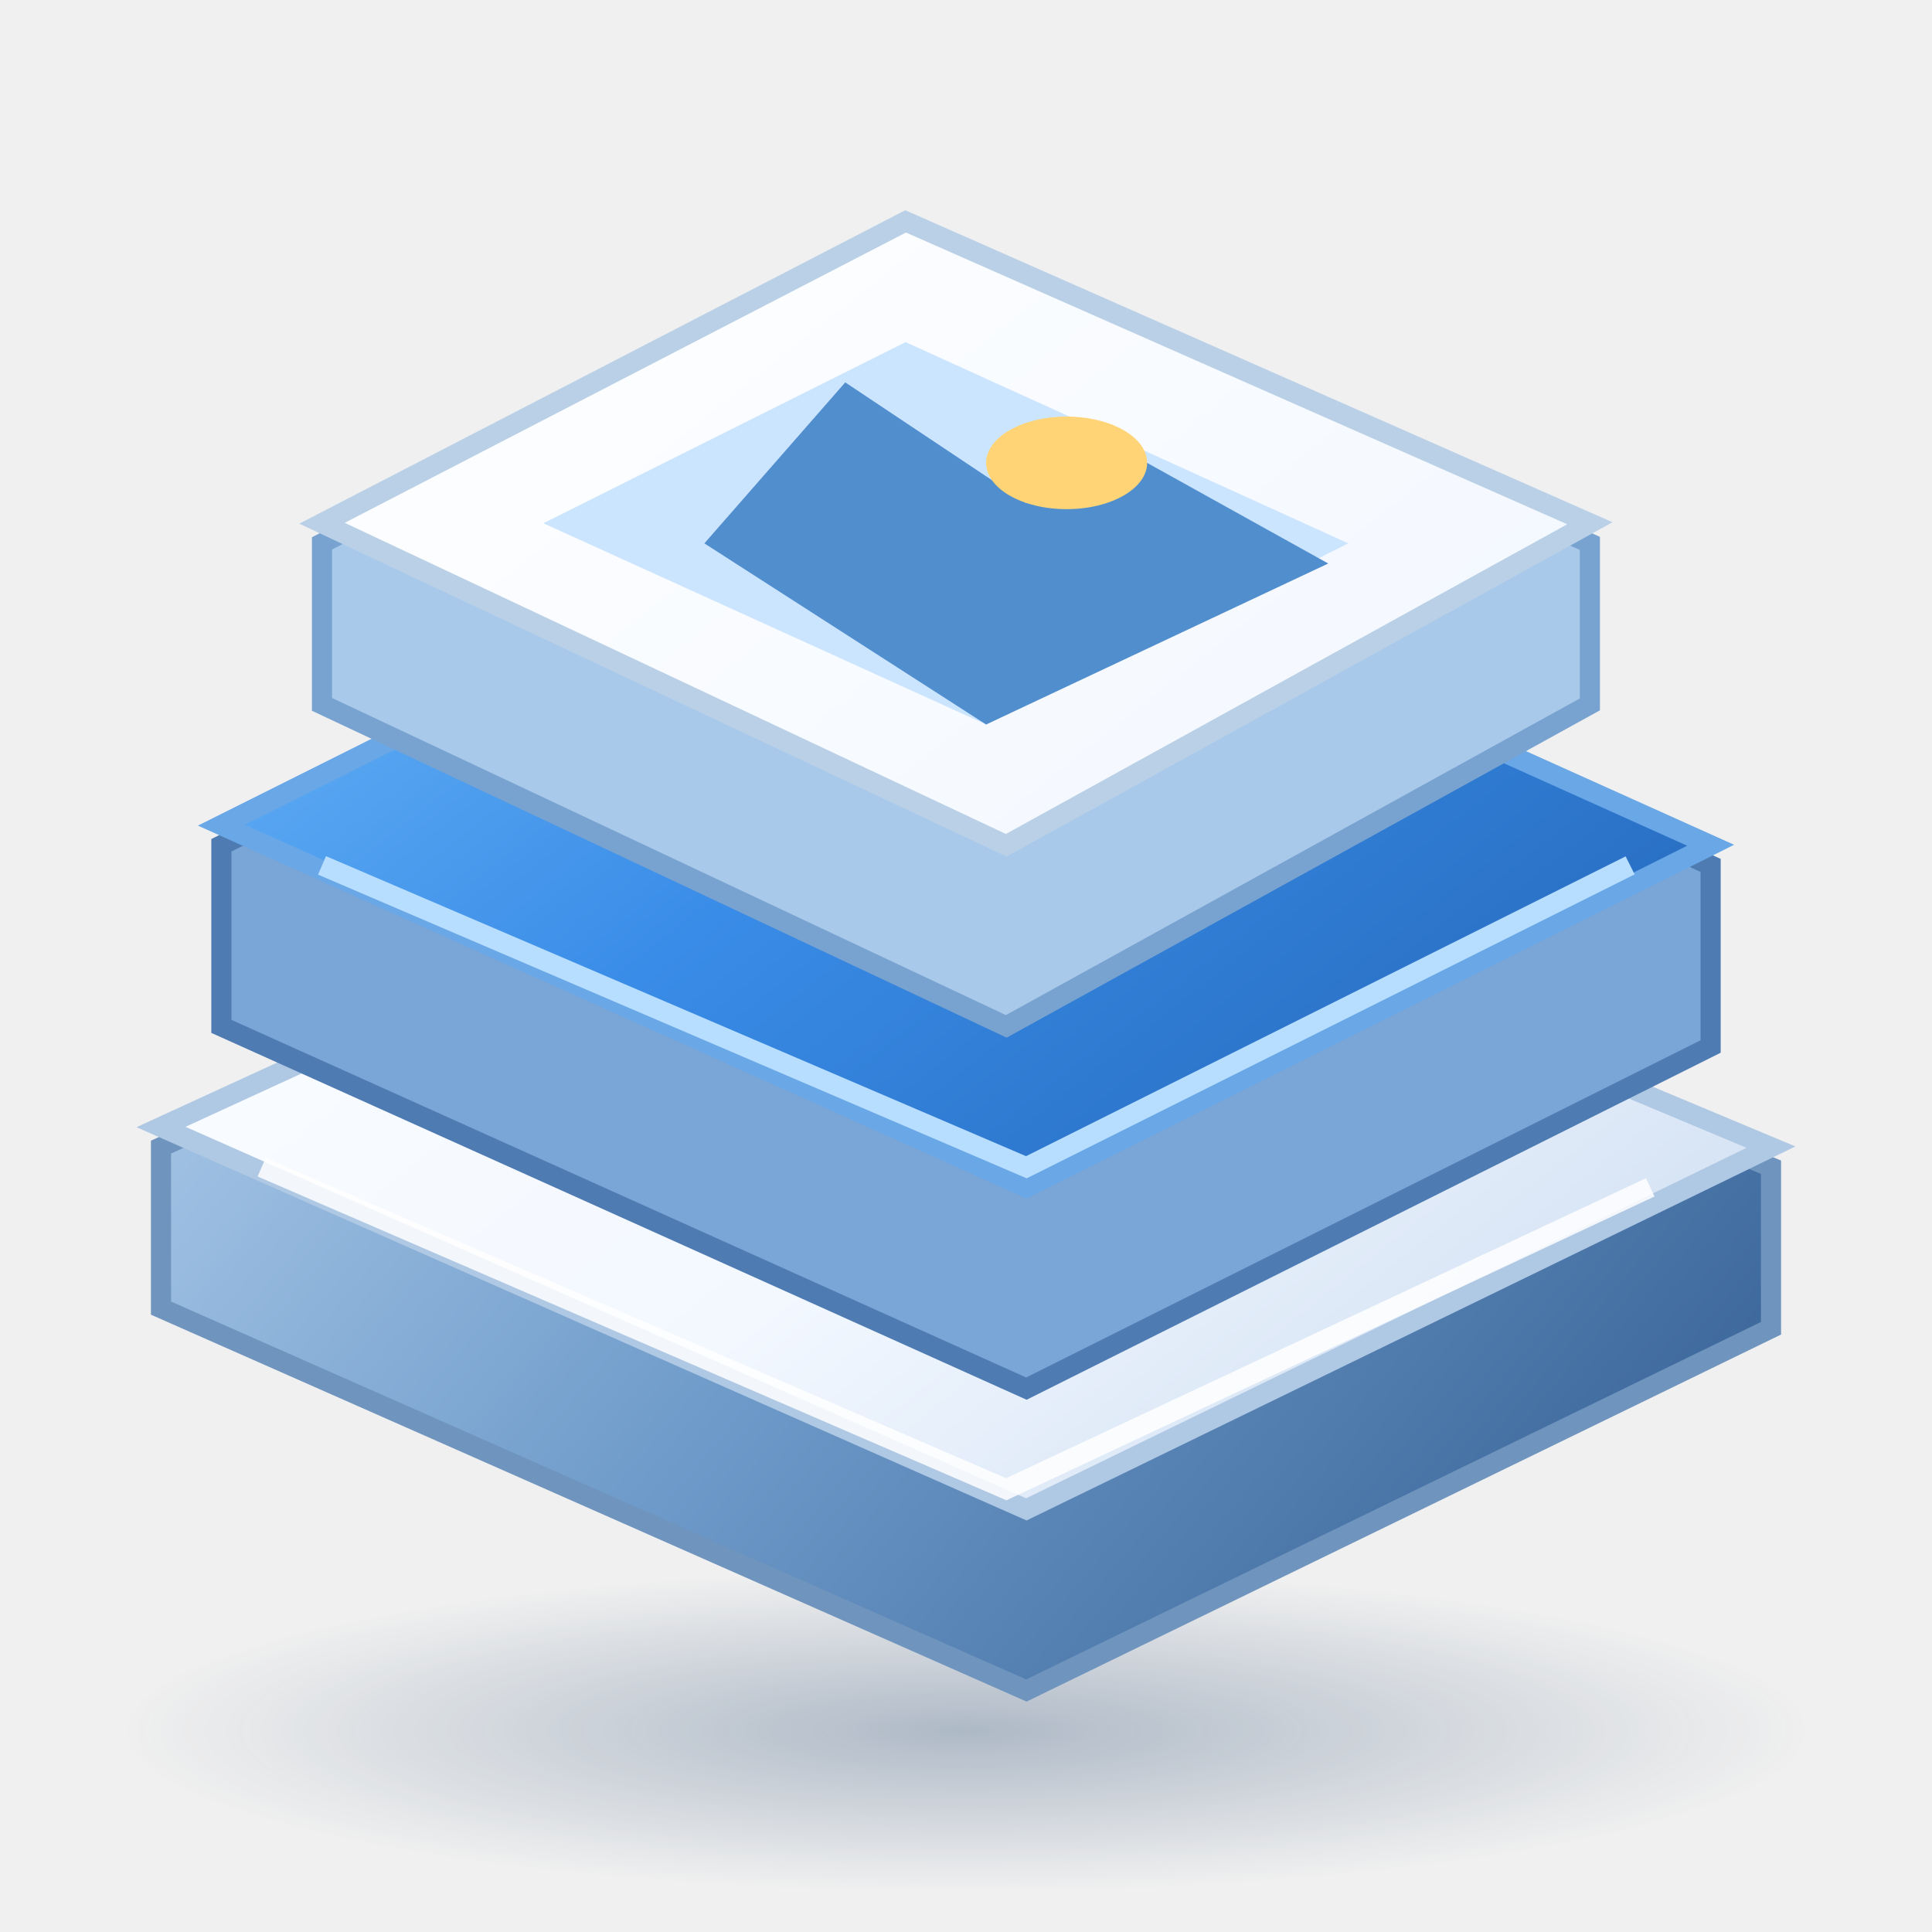
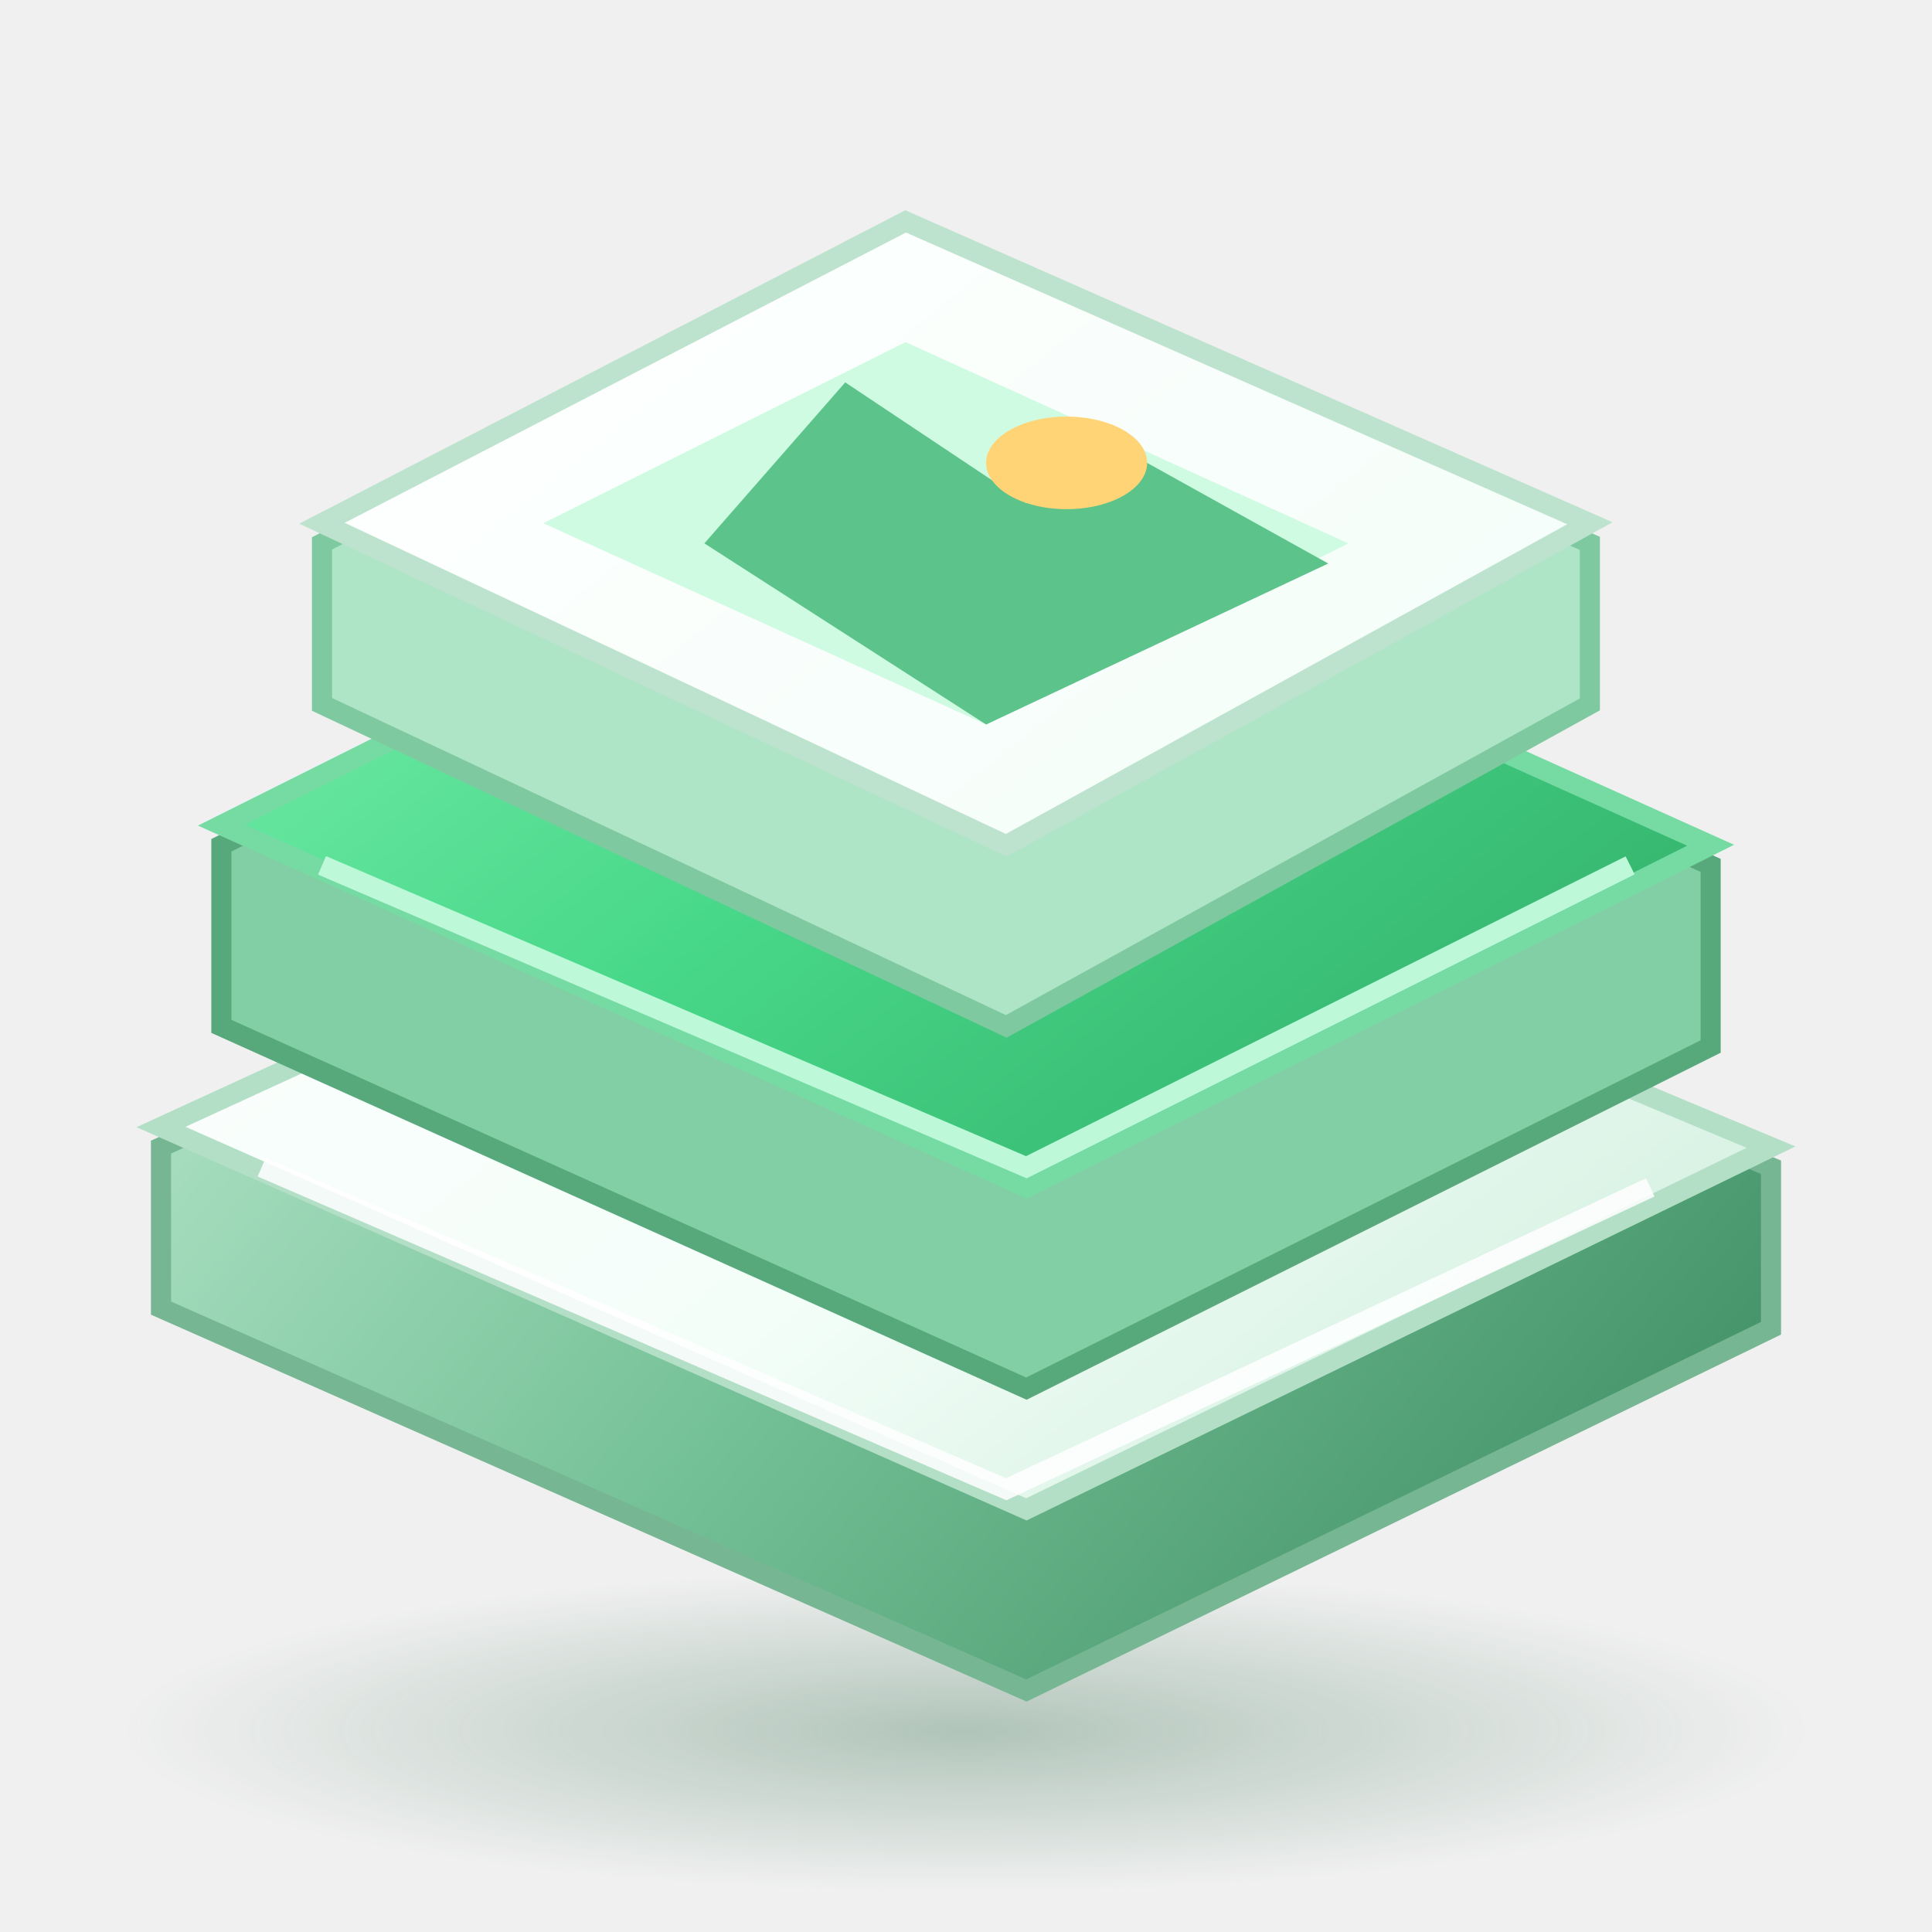
<svg xmlns="http://www.w3.org/2000/svg" viewBox="0 0 96 96" fill="none">
  <defs>
    <linearGradient id="paper" x1="16" y1="10" x2="75" y2="84" gradientUnits="userSpaceOnUse">
      <stop stop-color="#fff" />
-       <stop offset=".6" stop-color="#f3f8ff" />
-       <stop offset="1" stop-color="#c7d9ef" />
+       <stop offset=".6" stop-color="#f4fef9" />
+       <stop offset="1" stop-color="#caecd9" />
    </linearGradient>
    <linearGradient id="blue" x1="15" y1="10" x2="78" y2="90" gradientUnits="userSpaceOnUse">
-       <stop stop-color="#7bc4ff" />
-       <stop offset=".4" stop-color="#398ce7" />
-       <stop offset="1" stop-color="#174f9c" />
+       <stop stop-color="#86f4b8" />
+       <stop offset=".4" stop-color="#48d889" />
+       <stop offset="1" stop-color="#229154" />
    </linearGradient>
    <linearGradient id="edge" x1="12" y1="25" x2="85" y2="86" gradientUnits="userSpaceOnUse">
-       <stop stop-color="#bdd7f2" />
-       <stop offset=".5" stop-color="#6d9ac9" />
-       <stop offset="1" stop-color="#315b90" />
+       <stop stop-color="#c2edd5" />
+       <stop offset=".5" stop-color="#75c197" />
+       <stop offset="1" stop-color="#39885d" />
    </linearGradient>
    <radialGradient id="shadow">
-       <stop stop-color="#163a66" stop-opacity=".3" />
-       <stop offset="1" stop-color="#163a66" stop-opacity="0" />
+       <stop stop-color="#1d5f3b" stop-opacity=".3" />
+       <stop offset="1" stop-color="#1d5f3b" stop-opacity="0" />
    </radialGradient>
  </defs>
  <ellipse cx="48" cy="86" rx="42" ry="8" fill="url(#shadow)" />
-   <path d="m8 57 37-17 43 18v8L51 84 8 65v-8Z" fill="url(#edge)" stroke="#6f94bd" />
-   <path d="m8 56 37-17 43 18-37 18L8 56Z" fill="url(#paper)" stroke="#afc8e4" />
-   <path d="m11 42 34-17 40 18v9L51 69 11 51v-9Z" fill="#7aa5d7" stroke="#4e7bb2" />
-   <path d="m11 41 34-17 40 18-34 17-40-18Z" fill="url(#blue)" stroke="#6aa7e6" />
-   <path d="m16 27 29-15 34 15v8L50 51 16 35v-8Z" fill="#a9c9eb" stroke="#78a3d0" />
-   <path d="m16 26 29-15 34 15-29 16-34-16Z" fill="url(#paper)" stroke="#b9d0e7" />
-   <path d="m27 26 18-9 22 10-18 9-22-10Z" fill="#cce5ff" />
-   <path d="m35 27 7-8 9 6 6-2 9 5-17 8-14-9Z" fill="#518ece" />
+   <path d="m8 57 37-17 43 18v8L51 84 8 65v-8Z" fill="url(#edge)" stroke="#76b693" />
+   <path d="m8 56 37-17 43 18-37 18L8 56Z" fill="url(#paper)" stroke="#b4dfc7" />
+   <path d="m11 42 34-17 40 18v9L51 69 11 51v-9Z" fill="#82cfa5" stroke="#57a97c" />
+   <path d="m11 41 34-17 40 18-34 17-40-18Z" fill="url(#blue)" stroke="#75dba3" />
+   <path d="m16 27 29-15 34 15v8L50 51 16 35v-8Z" fill="#afe5c7" stroke="#7fc9a0" />
+   <path d="m16 26 29-15 34 15-29 16-34-16Z" fill="url(#paper)" stroke="#bde3ce" />
+   <path d="m27 26 18-9 22 10-18 9-22-10Z" fill="#d0fbe3" />
+   <path d="m35 27 7-8 9 6 6-2 9 5-17 8-14-9Z" fill="#5cc38a" />
  <ellipse cx="53" cy="23" rx="4" ry="2.3" fill="#ffd476" />
  <path d="m13 58 37 16 32-15" stroke="#fff" stroke-opacity=".85" />
-   <path d="m16 43 35 15 30-15" stroke="#b7ddff" />
+   <path d="m16 43 35 15 30-15" stroke="#bdf9d8" />
</svg>
